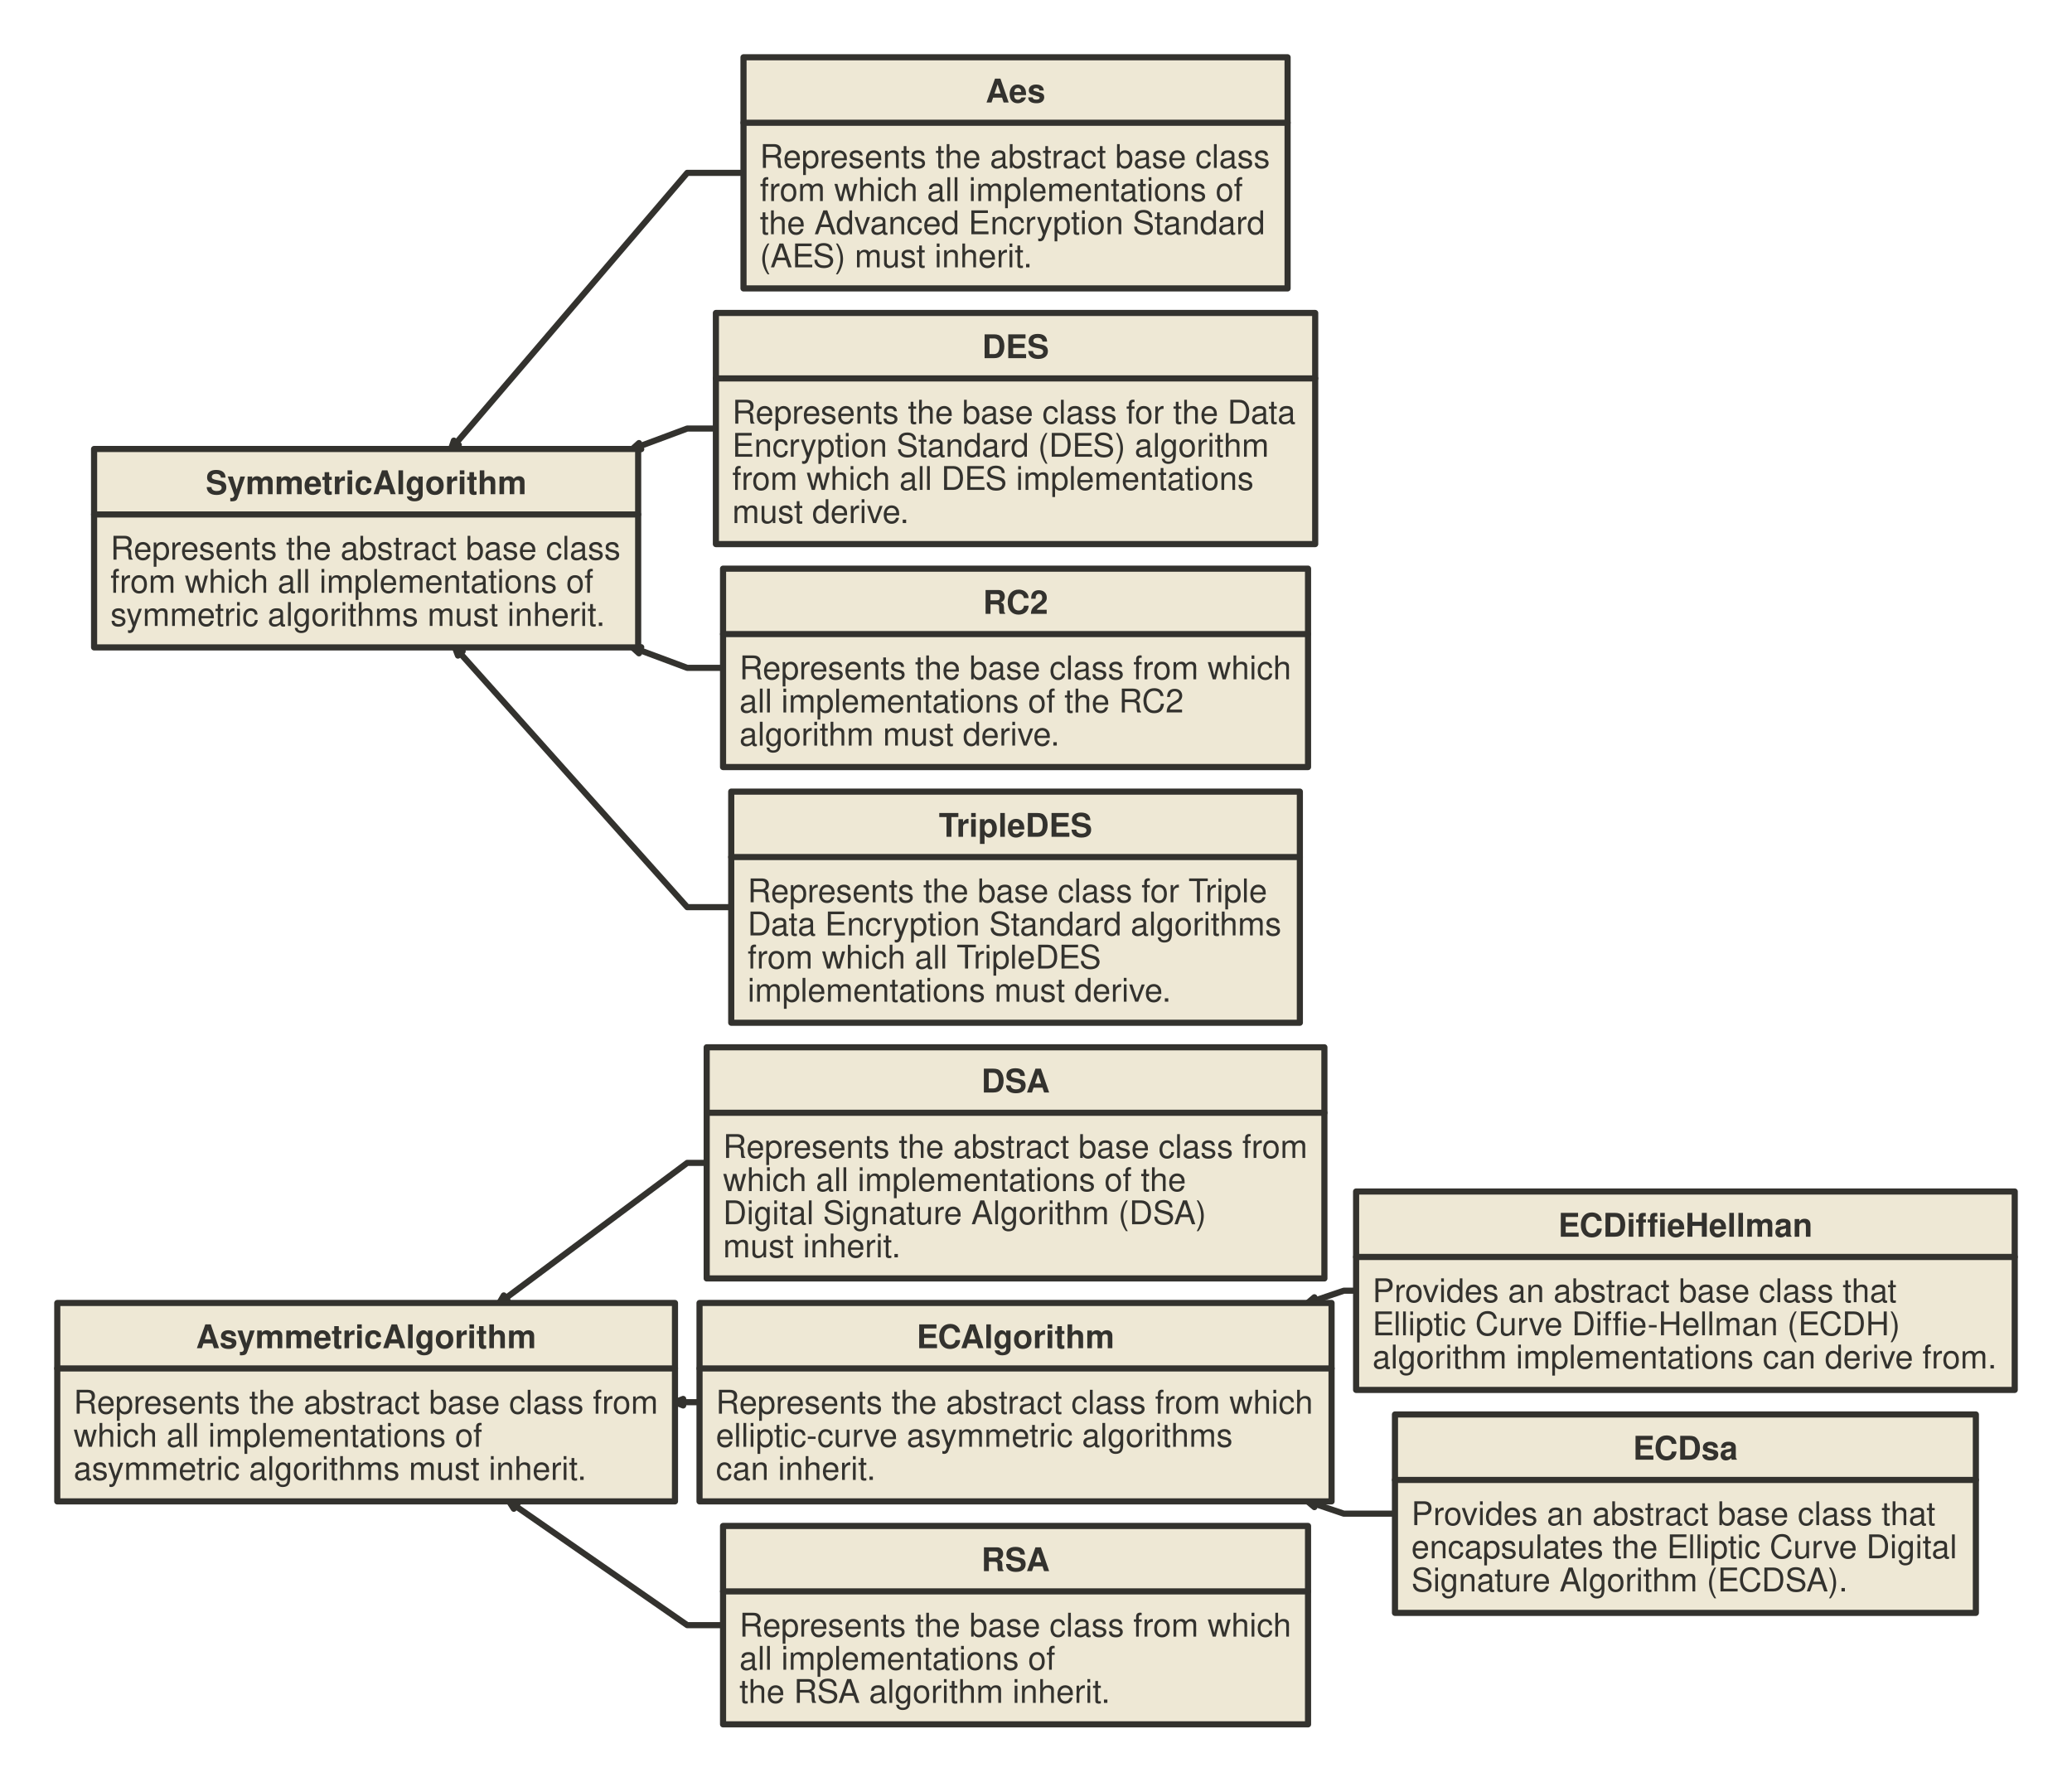
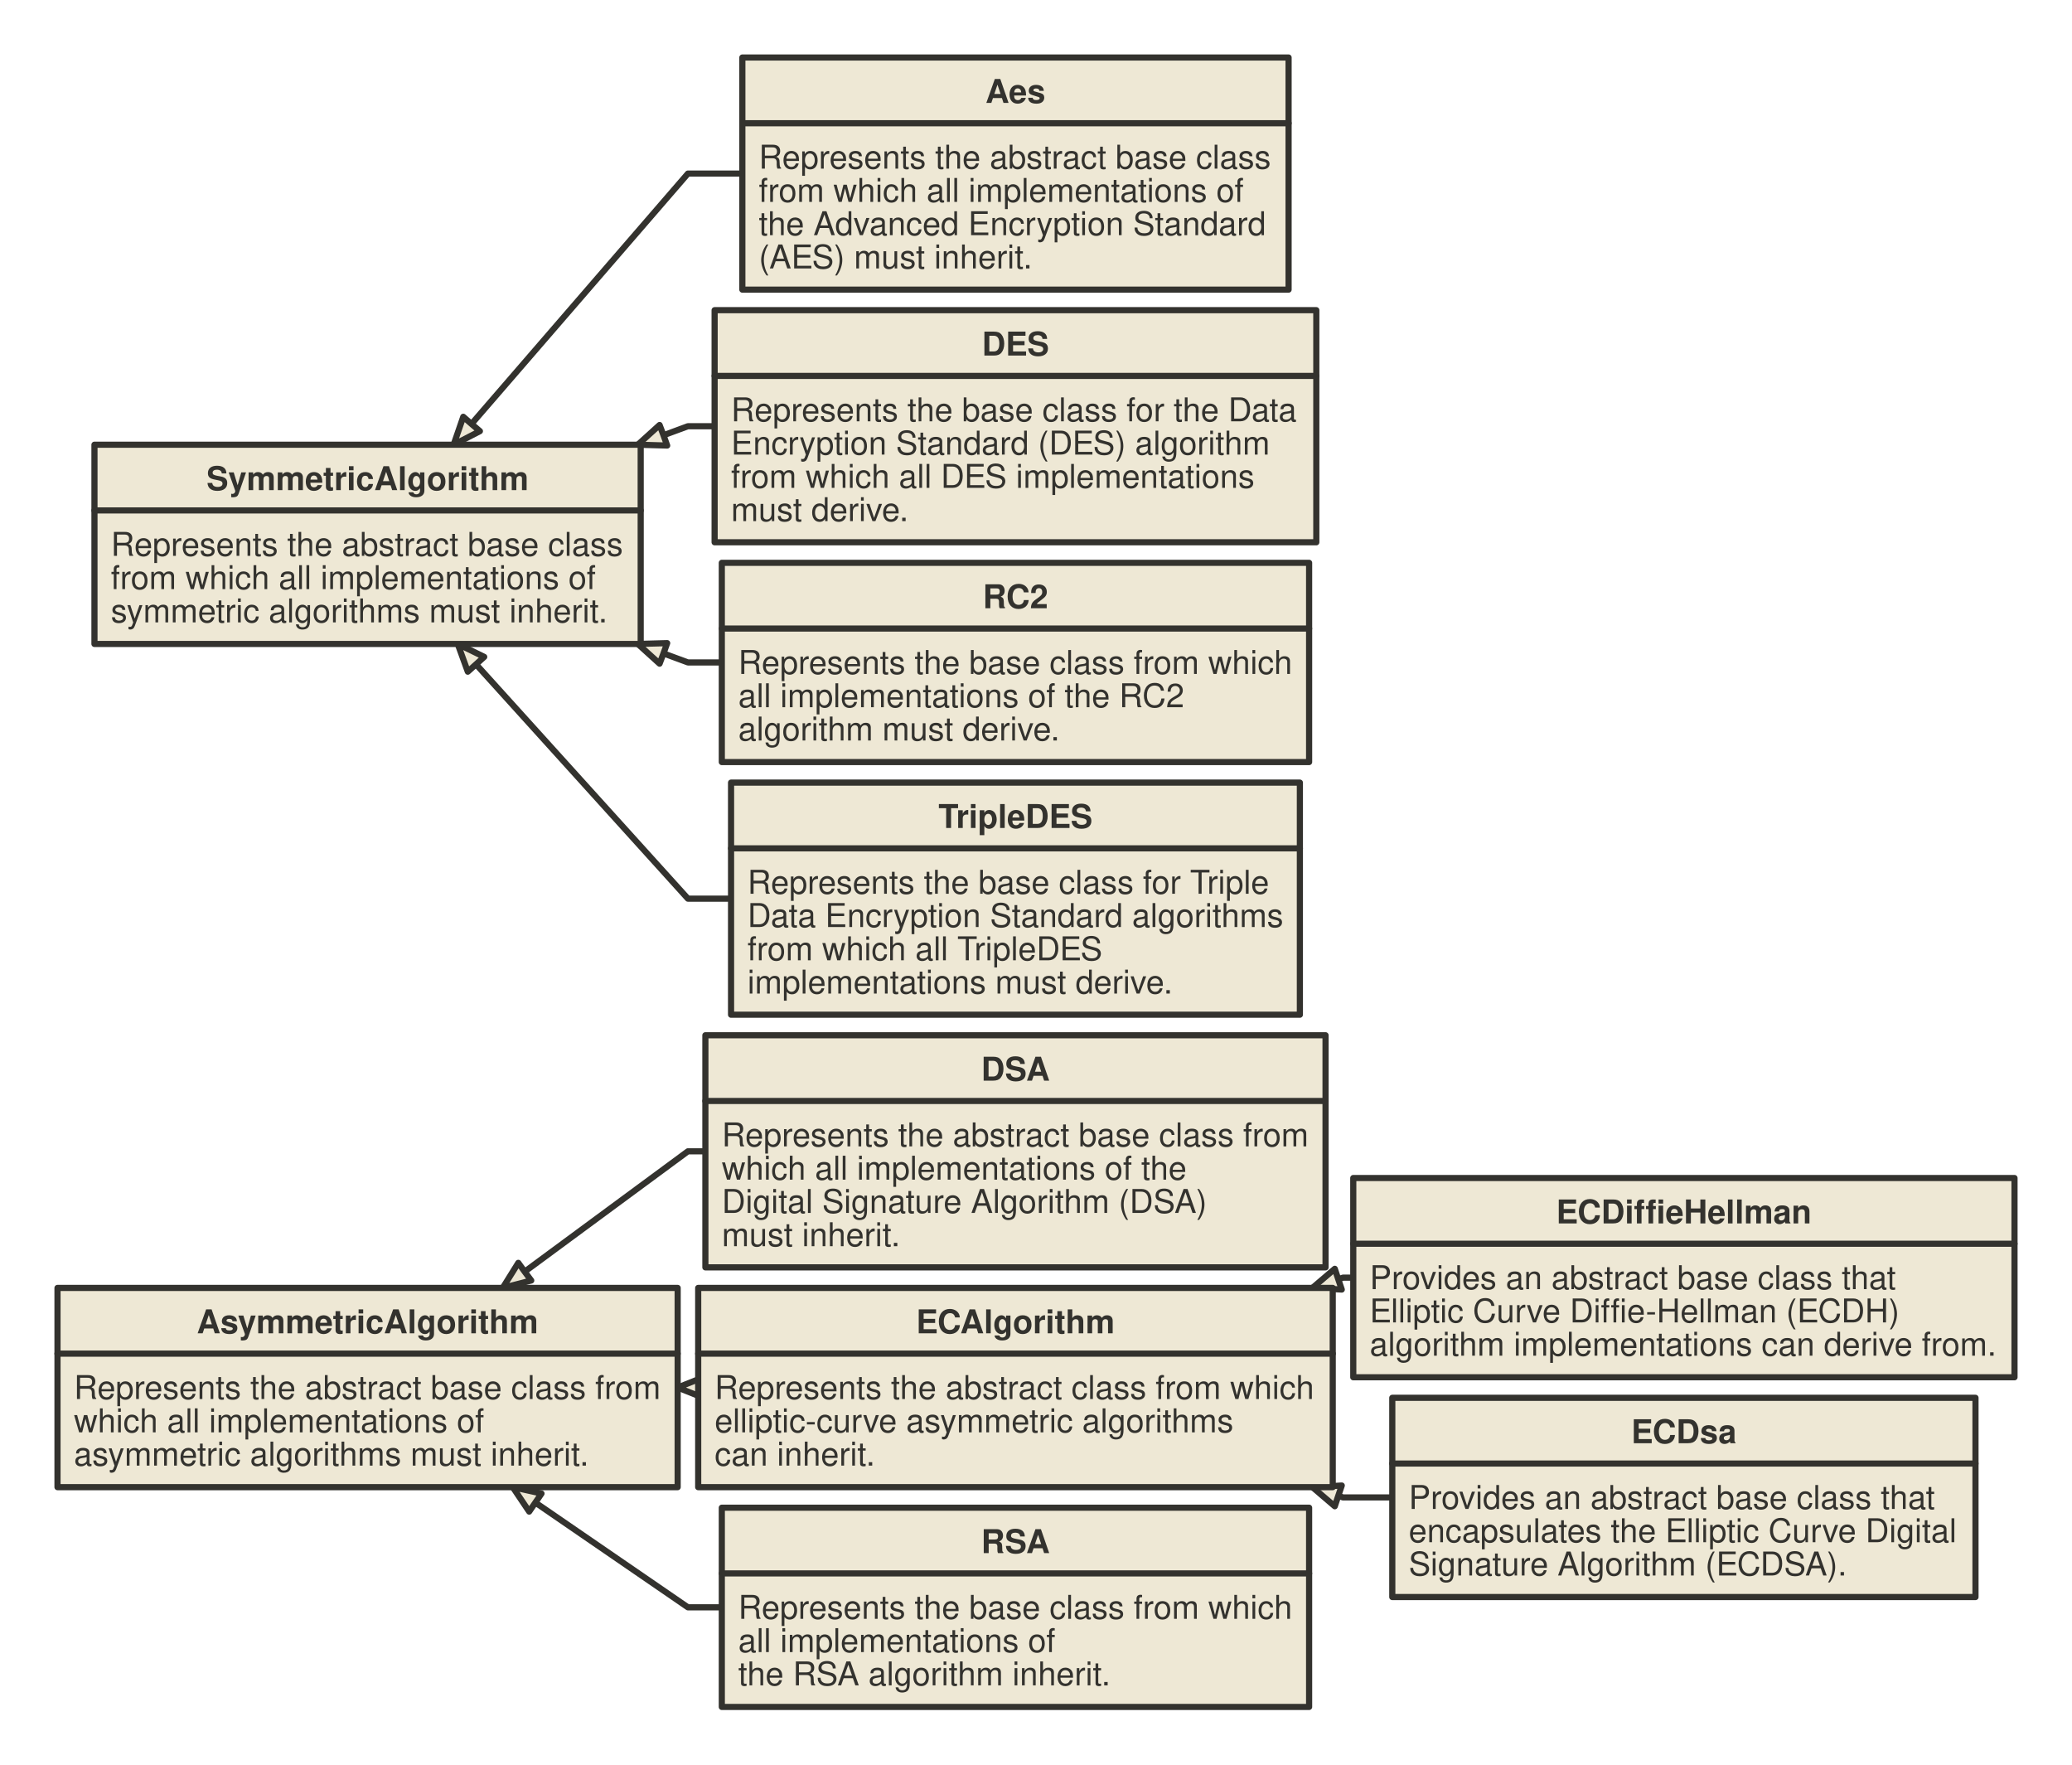
- <svg xmlns="http://www.w3.org/2000/svg" version="1.1" baseProfile="full" width="1013.0" height="871.0" viewbox="0 0 1013 871">
+ <svg xmlns="http://www.w3.org/2000/svg" version="1.1" baseProfile="full" width="1009.0" height="859.0" viewBox="0 0 1009 859">
  <g stroke-width="1.0" text-align="left" font="12pt Helvetica, Arial, sans-serif" font-size="12pt" font-family="Helvetica" font-weight="normal" font-style="normal">
    <g font-family="Helvetica" font-size="12pt" font-weight="bold" font-style="normal" stroke-width="3.0" stroke-linejoin="round" stroke-linecap="round" stroke="#33322E">
      <g stroke="transparent" fill="transparent">
-         <rect x="0.0" y="0.0" height="871.0" width="1013.0" stroke="none" />
+         <rect x="0.0" y="0.0" height="859.0" width="1009.0" stroke="none" />
      </g>
      <g transform="translate(8, 8)" fill="#33322E">
        <g transform="translate(20, 20)" fill="#eee8d5" font-family="Helvetica" font-size="12pt" font-weight="normal" font-style="normal">
-           <path d="M195.1 188.5 L308 56.5 L335.5 56.5 L335.5 56.5 " fill="none" />
-           <path d="M193.9 187.4 L195.1 188.5 L196.3 189.5 L192.5 191.5 Z" />
-           <path d="M284.9 190.1 L308 181.5 L322 181.5 L322.0 181.5 " fill="none" />
-           <path d="M284.4 188.6 L284.9 190.1 L285.5 191.6 L281.2 191.5 Z" />
-           <path d="M284.9 289.9 L308 298.5 L325.5 298.5 L325.5 298.5 " fill="none" />
-           <path d="M285.5 288.4 L284.9 289.9 L284.4 291.4 L281.2 288.5 Z" />
-           <path d="M197.1 291.5 L308 415.5 L329.5 415.5 L329.5 415.5 " fill="none" />
-           <path d="M198.2 290.4 L197.1 291.5 L195.9 292.5 L194.4 288.5 Z" />
-           <path d="M224.1 708.3 L308 766.5 L325.5 766.5 L325.5 766.5 " fill="none" />
-           <path d="M225.1 707.0 L224.1 708.3 L223.2 709.6 L220.9 706.0 Z" />
-           <path d="M219.3 606.6 L308 540.5 L317.5 540.5 L317.5 540.5 " fill="none" />
-           <path d="M218.3 605.3 L219.3 606.6 L220.2 607.9 L216.1 609.0 Z" />
-           <path d="M306.0 657.5 L308 657.5 L314 657.5 L314.0 657.5 " fill="none" />
-           <path d="M306.0 655.9 L306.0 657.5 L306.0 659.1 L302.0 657.5 Z" />
-           <path d="M615.1 607.7 L629 603 L635 603 L635.0 603.0 " fill="none" />
-           <path d="M614.6 606.2 L615.1 607.7 L615.6 609.2 L611.3 609.0 Z" />
-           <path d="M615.1 707.3 L629 712 L654 712 L654.0 712.0 " fill="none" />
-           <path d="M615.6 705.8 L615.1 707.3 L614.6 708.8 L611.3 706.0 Z" />
+           <path d="M201.6 178.4 L307 56.5 L333.5 56.5 L333.5 56.5 " fill="none" />
+           <path d="M197.6 174.9 L201.6 178.4 L205.7 181.9 L192.9 188.5 Z" />
+           <path d="M295.1 183.9 L307 179.5 L320 179.5 L320.0 179.5 " fill="none" />
+           <path d="M293.2 178.9 L295.1 183.9 L296.9 188.9 L282.6 188.5 Z" />
+           <path d="M295.1 290.1 L307 294.5 L323.5 294.5 L323.5 294.5 " fill="none" />
+           <path d="M296.9 285.1 L295.1 290.1 L293.2 295.1 L282.6 285.5 Z" />
+           <path d="M203.8 295.4 L307 409.5 L328 409.5 L328.0 409.5 " fill="none" />
+           <path d="M207.8 291.8 L203.8 295.4 L199.8 299.0 L194.9 285.5 Z" />
+           <path d="M232.7 703.5 L307 754.5 L323.5 754.5 L323.5 754.5 " fill="none" />
+           <path d="M235.7 699.1 L232.7 703.5 L229.7 707.9 L221.7 696.0 Z" />
+           <path d="M227.5 591.1 L307 532.5 L315.5 532.5 L315.5 532.5 " fill="none" />
+           <path d="M224.4 586.8 L227.5 591.1 L230.7 595.4 L216.8 599.0 Z" />
+           <path d="M315.3 647.5 L307 647.5 L312 647.5 L312.0 647.5 " fill="none" />
+           <path d="M315.3 642.2 L315.3 647.5 L315.3 652.8 L302.0 647.5 Z" />
+           <path d="M623.7 594.8 L626 594 L631 594 L631.0 594.0 " fill="none" />
+           <path d="M622.0 589.7 L623.7 594.8 L625.4 599.8 L611.1 599.0 Z" />
+           <path d="M623.7 700.2 L626 701 L650 701 L650.0 701.0 " fill="none" />
+           <path d="M625.4 695.2 L623.7 700.2 L622.0 705.3 L611.1 696.0 Z" />
          <g data-name="SymmetricAlgorithm">
            <g fill="#eee8d5" stroke="#33322E" data-name="SymmetricAlgorithm">
-               <rect x="18.0" y="191.5" height="97.0" width="266.0" data-name="SymmetricAlgorithm" />
-               <path d="M18.0 223.5 L284.0 223.5" fill="none" data-name="SymmetricAlgorithm" />
-             </g>
-             <g transform="translate(18, 191.5)" font-family="Helvetica" font-size="12pt" font-weight="bold" font-style="normal" data-name="SymmetricAlgorithm">
+               <rect x="18.0" y="188.5" height="97.0" width="266.0" data-name="SymmetricAlgorithm" />
+               <path d="M18.0 220.5 L284.0 220.5" fill="none" data-name="SymmetricAlgorithm" />
+             </g>
+             <g transform="translate(18, 188.5)" font-family="Helvetica" font-size="12pt" font-weight="bold" font-style="normal" data-name="SymmetricAlgorithm">
              <g transform="translate(8, 8)" fill="#33322E" text-align="center" data-name="SymmetricAlgorithm">
                <text x="125.0" y="14.1" stroke="none" text-anchor="middle" data-name="SymmetricAlgorithm">SymmetricAlgorithm</text>
              </g>
            </g>
-             <g transform="translate(18, 223.5)" font-family="Helvetica" font-size="12pt" font-weight="normal" font-style="normal" data-name="SymmetricAlgorithm">
+             <g transform="translate(18, 220.5)" font-family="Helvetica" font-size="12pt" font-weight="normal" font-style="normal" data-name="SymmetricAlgorithm">
              <g transform="translate(8, 8)" fill="#33322E" text-align="left" data-name="SymmetricAlgorithm">
                <text x="0.0" y="14.1" stroke="none" data-name="SymmetricAlgorithm">Represents the abstract base class</text>
                <text x="0.0" y="30.3" stroke="none" data-name="SymmetricAlgorithm">from which all implementations of</text>
                <text x="0.0" y="46.5" stroke="none" data-name="SymmetricAlgorithm">symmetric algorithms must inherit.</text>
              </g>
            </g>
          </g>
          <g data-name="Aes">
            <g fill="#eee8d5" stroke="#33322E" data-name="Aes">
-               <rect x="335.5" y="0.0" height="113.0" width="266.0" data-name="Aes" />
-               <path d="M335.5 32.0 L601.5 32.0" fill="none" data-name="Aes" />
-             </g>
-             <g transform="translate(335.5, 0)" font-family="Helvetica" font-size="12pt" font-weight="bold" font-style="normal" data-name="Aes">
+               <rect x="333.5" y="0.0" height="113.0" width="266.0" data-name="Aes" />
+               <path d="M333.5 32.0 L599.5 32.0" fill="none" data-name="Aes" />
+             </g>
+             <g transform="translate(333.5, 0)" font-family="Helvetica" font-size="12pt" font-weight="bold" font-style="normal" data-name="Aes">
              <g transform="translate(8, 8)" fill="#33322E" text-align="center" data-name="Aes">
                <text x="125.0" y="14.1" stroke="none" text-anchor="middle" data-name="Aes">Aes</text>
              </g>
            </g>
-             <g transform="translate(335.5, 32)" font-family="Helvetica" font-size="12pt" font-weight="normal" font-style="normal" data-name="Aes">
+             <g transform="translate(333.5, 32)" font-family="Helvetica" font-size="12pt" font-weight="normal" font-style="normal" data-name="Aes">
              <g transform="translate(8, 8)" fill="#33322E" text-align="left" data-name="Aes">
                <text x="0.0" y="14.1" stroke="none" data-name="Aes">Represents the abstract base class</text>
                <text x="0.0" y="30.3" stroke="none" data-name="Aes">from which all implementations of</text>
                <text x="0.0" y="46.5" stroke="none" data-name="Aes">the Advanced Encryption Standard</text>
                <text x="0.0" y="62.7" stroke="none" data-name="Aes">(AES) must inherit.</text>
              </g>
            </g>
          </g>
          <g data-name="DES">
            <g fill="#eee8d5" stroke="#33322E" data-name="DES">
-               <rect x="322.0" y="125.0" height="113.0" width="293.0" data-name="DES" />
-               <path d="M322.0 157.0 L615.0 157.0" fill="none" data-name="DES" />
-             </g>
-             <g transform="translate(322, 125)" font-family="Helvetica" font-size="12pt" font-weight="bold" font-style="normal" data-name="DES">
+               <rect x="320.0" y="123.0" height="113.0" width="293.0" data-name="DES" />
+               <path d="M320.0 155.0 L613.0 155.0" fill="none" data-name="DES" />
+             </g>
+             <g transform="translate(320, 123)" font-family="Helvetica" font-size="12pt" font-weight="bold" font-style="normal" data-name="DES">
              <g transform="translate(8, 8)" fill="#33322E" text-align="center" data-name="DES">
                <text x="138.5" y="14.1" stroke="none" text-anchor="middle" data-name="DES">DES</text>
              </g>
            </g>
-             <g transform="translate(322, 157)" font-family="Helvetica" font-size="12pt" font-weight="normal" font-style="normal" data-name="DES">
+             <g transform="translate(320, 155)" font-family="Helvetica" font-size="12pt" font-weight="normal" font-style="normal" data-name="DES">
              <g transform="translate(8, 8)" fill="#33322E" text-align="left" data-name="DES">
                <text x="0.0" y="14.1" stroke="none" data-name="DES">Represents the base class for the Data</text>
                <text x="0.0" y="30.3" stroke="none" data-name="DES">Encryption Standard (DES) algorithm</text>
                <text x="0.0" y="46.5" stroke="none" data-name="DES">from which all DES implementations</text>
                <text x="0.0" y="62.7" stroke="none" data-name="DES">must derive.</text>
              </g>
            </g>
          </g>
          <g data-name="RC2">
            <g fill="#eee8d5" stroke="#33322E" data-name="RC2">
-               <rect x="325.5" y="250.0" height="97.0" width="286.0" data-name="RC2" />
-               <path d="M325.5 282.0 L611.5 282.0" fill="none" data-name="RC2" />
-             </g>
-             <g transform="translate(325.5, 250)" font-family="Helvetica" font-size="12pt" font-weight="bold" font-style="normal" data-name="RC2">
+               <rect x="323.5" y="246.0" height="97.0" width="286.0" data-name="RC2" />
+               <path d="M323.5 278.0 L609.5 278.0" fill="none" data-name="RC2" />
+             </g>
+             <g transform="translate(323.5, 246)" font-family="Helvetica" font-size="12pt" font-weight="bold" font-style="normal" data-name="RC2">
              <g transform="translate(8, 8)" fill="#33322E" text-align="center" data-name="RC2">
                <text x="135.0" y="14.1" stroke="none" text-anchor="middle" data-name="RC2">RC2</text>
              </g>
            </g>
-             <g transform="translate(325.5, 282)" font-family="Helvetica" font-size="12pt" font-weight="normal" font-style="normal" data-name="RC2">
+             <g transform="translate(323.5, 278)" font-family="Helvetica" font-size="12pt" font-weight="normal" font-style="normal" data-name="RC2">
              <g transform="translate(8, 8)" fill="#33322E" text-align="left" data-name="RC2">
                <text x="0.0" y="14.1" stroke="none" data-name="RC2">Represents the base class from which</text>
                <text x="0.0" y="30.3" stroke="none" data-name="RC2">all implementations of the RC2</text>
                <text x="0.0" y="46.5" stroke="none" data-name="RC2">algorithm must derive.</text>
              </g>
            </g>
          </g>
          <g data-name="TripleDES">
            <g fill="#eee8d5" stroke="#33322E" data-name="TripleDES">
-               <rect x="329.5" y="359.0" height="113.0" width="278.0" data-name="TripleDES" />
-               <path d="M329.5 391.0 L607.5 391.0" fill="none" data-name="TripleDES" />
-             </g>
-             <g transform="translate(329.5, 359)" font-family="Helvetica" font-size="12pt" font-weight="bold" font-style="normal" data-name="TripleDES">
+               <rect x="328.0" y="353.0" height="113.0" width="277.0" data-name="TripleDES" />
+               <path d="M328.0 385.0 L605.0 385.0" fill="none" data-name="TripleDES" />
+             </g>
+             <g transform="translate(328, 353)" font-family="Helvetica" font-size="12pt" font-weight="bold" font-style="normal" data-name="TripleDES">
              <g transform="translate(8, 8)" fill="#33322E" text-align="center" data-name="TripleDES">
-                 <text x="131.0" y="14.1" stroke="none" text-anchor="middle" data-name="TripleDES">TripleDES</text>
-               </g>
-             </g>
-             <g transform="translate(329.5, 391)" font-family="Helvetica" font-size="12pt" font-weight="normal" font-style="normal" data-name="TripleDES">
+                 <text x="130.5" y="14.1" stroke="none" text-anchor="middle" data-name="TripleDES">TripleDES</text>
+               </g>
+             </g>
+             <g transform="translate(328, 385)" font-family="Helvetica" font-size="12pt" font-weight="normal" font-style="normal" data-name="TripleDES">
              <g transform="translate(8, 8)" fill="#33322E" text-align="left" data-name="TripleDES">
                <text x="0.0" y="14.1" stroke="none" data-name="TripleDES">Represents the base class for Triple</text>
                <text x="0.0" y="30.3" stroke="none" data-name="TripleDES">Data Encryption Standard algorithms</text>
                <text x="0.0" y="46.5" stroke="none" data-name="TripleDES">from which all TripleDES</text>
                <text x="0.0" y="62.7" stroke="none" data-name="TripleDES">implementations must derive.</text>
              </g>
            </g>
          </g>
          <g data-name="AsymmetricAlgorithm">
            <g fill="#eee8d5" stroke="#33322E" data-name="AsymmetricAlgorithm">
-               <rect x="0.0" y="609.0" height="97.0" width="302.0" data-name="AsymmetricAlgorithm" />
-               <path d="M0.0 641.0 L302.0 641.0" fill="none" data-name="AsymmetricAlgorithm" />
-             </g>
-             <g transform="translate(0, 609)" font-family="Helvetica" font-size="12pt" font-weight="bold" font-style="normal" data-name="AsymmetricAlgorithm">
+               <rect x="0.0" y="599.0" height="97.0" width="302.0" data-name="AsymmetricAlgorithm" />
+               <path d="M0.0 631.0 L302.0 631.0" fill="none" data-name="AsymmetricAlgorithm" />
+             </g>
+             <g transform="translate(0, 599)" font-family="Helvetica" font-size="12pt" font-weight="bold" font-style="normal" data-name="AsymmetricAlgorithm">
              <g transform="translate(8, 8)" fill="#33322E" text-align="center" data-name="AsymmetricAlgorithm">
                <text x="143.0" y="14.1" stroke="none" text-anchor="middle" data-name="AsymmetricAlgorithm">AsymmetricAlgorithm</text>
              </g>
            </g>
-             <g transform="translate(0, 641)" font-family="Helvetica" font-size="12pt" font-weight="normal" font-style="normal" data-name="AsymmetricAlgorithm">
+             <g transform="translate(0, 631)" font-family="Helvetica" font-size="12pt" font-weight="normal" font-style="normal" data-name="AsymmetricAlgorithm">
              <g transform="translate(8, 8)" fill="#33322E" text-align="left" data-name="AsymmetricAlgorithm">
                <text x="0.0" y="14.1" stroke="none" data-name="AsymmetricAlgorithm">Represents the abstract base class from</text>
                <text x="0.0" y="30.3" stroke="none" data-name="AsymmetricAlgorithm">which all implementations of</text>
                <text x="0.0" y="46.5" stroke="none" data-name="AsymmetricAlgorithm">asymmetric algorithms must inherit.</text>
              </g>
            </g>
          </g>
          <g data-name="DSA">
            <g fill="#eee8d5" stroke="#33322E" data-name="DSA">
-               <rect x="317.5" y="484.0" height="113.0" width="302.0" data-name="DSA" />
-               <path d="M317.5 516.0 L619.5 516.0" fill="none" data-name="DSA" />
-             </g>
-             <g transform="translate(317.5, 484)" font-family="Helvetica" font-size="12pt" font-weight="bold" font-style="normal" data-name="DSA">
+               <rect x="315.5" y="476.0" height="113.0" width="302.0" data-name="DSA" />
+               <path d="M315.5 508.0 L617.5 508.0" fill="none" data-name="DSA" />
+             </g>
+             <g transform="translate(315.5, 476)" font-family="Helvetica" font-size="12pt" font-weight="bold" font-style="normal" data-name="DSA">
              <g transform="translate(8, 8)" fill="#33322E" text-align="center" data-name="DSA">
                <text x="143.0" y="14.1" stroke="none" text-anchor="middle" data-name="DSA">DSA</text>
              </g>
            </g>
-             <g transform="translate(317.5, 516)" font-family="Helvetica" font-size="12pt" font-weight="normal" font-style="normal" data-name="DSA">
+             <g transform="translate(315.5, 508)" font-family="Helvetica" font-size="12pt" font-weight="normal" font-style="normal" data-name="DSA">
              <g transform="translate(8, 8)" fill="#33322E" text-align="left" data-name="DSA">
                <text x="0.0" y="14.1" stroke="none" data-name="DSA">Represents the abstract base class from</text>
                <text x="0.0" y="30.3" stroke="none" data-name="DSA">which all implementations of the</text>
                <text x="0.0" y="46.5" stroke="none" data-name="DSA">Digital Signature Algorithm (DSA)</text>
                <text x="0.0" y="62.7" stroke="none" data-name="DSA">must inherit.</text>
              </g>
            </g>
          </g>
          <g data-name="ECAlgorithm">
            <g fill="#eee8d5" stroke="#33322E" data-name="ECAlgorithm">
-               <rect x="314.0" y="609.0" height="97.0" width="309.0" data-name="ECAlgorithm" />
-               <path d="M314.0 641.0 L623.0 641.0" fill="none" data-name="ECAlgorithm" />
-             </g>
-             <g transform="translate(314, 609)" font-family="Helvetica" font-size="12pt" font-weight="bold" font-style="normal" data-name="ECAlgorithm">
+               <rect x="312.0" y="599.0" height="97.0" width="309.0" data-name="ECAlgorithm" />
+               <path d="M312.0 631.0 L621.0 631.0" fill="none" data-name="ECAlgorithm" />
+             </g>
+             <g transform="translate(312, 599)" font-family="Helvetica" font-size="12pt" font-weight="bold" font-style="normal" data-name="ECAlgorithm">
              <g transform="translate(8, 8)" fill="#33322E" text-align="center" data-name="ECAlgorithm">
                <text x="146.5" y="14.1" stroke="none" text-anchor="middle" data-name="ECAlgorithm">ECAlgorithm</text>
              </g>
            </g>
-             <g transform="translate(314, 641)" font-family="Helvetica" font-size="12pt" font-weight="normal" font-style="normal" data-name="ECAlgorithm">
+             <g transform="translate(312, 631)" font-family="Helvetica" font-size="12pt" font-weight="normal" font-style="normal" data-name="ECAlgorithm">
              <g transform="translate(8, 8)" fill="#33322E" text-align="left" data-name="ECAlgorithm">
                <text x="0.0" y="14.1" stroke="none" data-name="ECAlgorithm">Represents the abstract class from which</text>
                <text x="0.0" y="30.3" stroke="none" data-name="ECAlgorithm">elliptic-curve asymmetric algorithms</text>
                <text x="0.0" y="46.5" stroke="none" data-name="ECAlgorithm">can inherit.</text>
              </g>
            </g>
          </g>
          <g data-name="RSA">
            <g fill="#eee8d5" stroke="#33322E" data-name="RSA">
-               <rect x="325.5" y="718.0" height="97.0" width="286.0" data-name="RSA" />
-               <path d="M325.5 750.0 L611.5 750.0" fill="none" data-name="RSA" />
-             </g>
-             <g transform="translate(325.5, 718)" font-family="Helvetica" font-size="12pt" font-weight="bold" font-style="normal" data-name="RSA">
+               <rect x="323.5" y="706.0" height="97.0" width="286.0" data-name="RSA" />
+               <path d="M323.5 738.0 L609.5 738.0" fill="none" data-name="RSA" />
+             </g>
+             <g transform="translate(323.5, 706)" font-family="Helvetica" font-size="12pt" font-weight="bold" font-style="normal" data-name="RSA">
              <g transform="translate(8, 8)" fill="#33322E" text-align="center" data-name="RSA">
                <text x="135.0" y="14.1" stroke="none" text-anchor="middle" data-name="RSA">RSA</text>
              </g>
            </g>
-             <g transform="translate(325.5, 750)" font-family="Helvetica" font-size="12pt" font-weight="normal" font-style="normal" data-name="RSA">
+             <g transform="translate(323.5, 738)" font-family="Helvetica" font-size="12pt" font-weight="normal" font-style="normal" data-name="RSA">
              <g transform="translate(8, 8)" fill="#33322E" text-align="left" data-name="RSA">
                <text x="0.0" y="14.1" stroke="none" data-name="RSA">Represents the base class from which</text>
                <text x="0.0" y="30.3" stroke="none" data-name="RSA">all implementations of</text>
                <text x="0.0" y="46.5" stroke="none" data-name="RSA">the RSA algorithm inherit.</text>
              </g>
            </g>
          </g>
          <g data-name="ECDiffieHellman">
            <g fill="#eee8d5" stroke="#33322E" data-name="ECDiffieHellman">
-               <rect x="635.0" y="554.5" height="97.0" width="322.0" data-name="ECDiffieHellman" />
-               <path d="M635.0 586.5 L957.0 586.5" fill="none" data-name="ECDiffieHellman" />
-             </g>
-             <g transform="translate(635, 554.5)" font-family="Helvetica" font-size="12pt" font-weight="bold" font-style="normal" data-name="ECDiffieHellman">
+               <rect x="631.0" y="545.5" height="97.0" width="322.0" data-name="ECDiffieHellman" />
+               <path d="M631.0 577.5 L953.0 577.5" fill="none" data-name="ECDiffieHellman" />
+             </g>
+             <g transform="translate(631, 545.5)" font-family="Helvetica" font-size="12pt" font-weight="bold" font-style="normal" data-name="ECDiffieHellman">
              <g transform="translate(8, 8)" fill="#33322E" text-align="center" data-name="ECDiffieHellman">
                <text x="153.0" y="14.1" stroke="none" text-anchor="middle" data-name="ECDiffieHellman">ECDiffieHellman</text>
              </g>
            </g>
-             <g transform="translate(635, 586.5)" font-family="Helvetica" font-size="12pt" font-weight="normal" font-style="normal" data-name="ECDiffieHellman">
+             <g transform="translate(631, 577.5)" font-family="Helvetica" font-size="12pt" font-weight="normal" font-style="normal" data-name="ECDiffieHellman">
              <g transform="translate(8, 8)" fill="#33322E" text-align="left" data-name="ECDiffieHellman">
                <text x="0.0" y="14.1" stroke="none" data-name="ECDiffieHellman">Provides an abstract base class that</text>
                <text x="0.0" y="30.3" stroke="none" data-name="ECDiffieHellman">Elliptic Curve Diffie-Hellman (ECDH)</text>
                <text x="0.0" y="46.5" stroke="none" data-name="ECDiffieHellman">algorithm implementations can derive from.</text>
              </g>
            </g>
          </g>
          <g data-name="ECDsa">
            <g fill="#eee8d5" stroke="#33322E" data-name="ECDsa">
-               <rect x="654.0" y="663.5" height="97.0" width="284.0" data-name="ECDsa" />
-               <path d="M654.0 695.5 L938.0 695.5" fill="none" data-name="ECDsa" />
-             </g>
-             <g transform="translate(654, 663.5)" font-family="Helvetica" font-size="12pt" font-weight="bold" font-style="normal" data-name="ECDsa">
+               <rect x="650.0" y="652.5" height="97.0" width="284.0" data-name="ECDsa" />
+               <path d="M650.0 684.5 L934.0 684.5" fill="none" data-name="ECDsa" />
+             </g>
+             <g transform="translate(650, 652.5)" font-family="Helvetica" font-size="12pt" font-weight="bold" font-style="normal" data-name="ECDsa">
              <g transform="translate(8, 8)" fill="#33322E" text-align="center" data-name="ECDsa">
                <text x="134.0" y="14.1" stroke="none" text-anchor="middle" data-name="ECDsa">ECDsa</text>
              </g>
            </g>
-             <g transform="translate(654, 695.5)" font-family="Helvetica" font-size="12pt" font-weight="normal" font-style="normal" data-name="ECDsa">
+             <g transform="translate(650, 684.5)" font-family="Helvetica" font-size="12pt" font-weight="normal" font-style="normal" data-name="ECDsa">
              <g transform="translate(8, 8)" fill="#33322E" text-align="left" data-name="ECDsa">
                <text x="0.0" y="14.1" stroke="none" data-name="ECDsa">Provides an abstract base class that</text>
                <text x="0.0" y="30.3" stroke="none" data-name="ECDsa">encapsulates the Elliptic Curve Digital</text>
                <text x="0.0" y="46.5" stroke="none" data-name="ECDsa">Signature Algorithm (ECDSA).</text>
              </g>
            </g>
          </g>
        </g>
      </g>
    </g>
  </g>
</svg>
